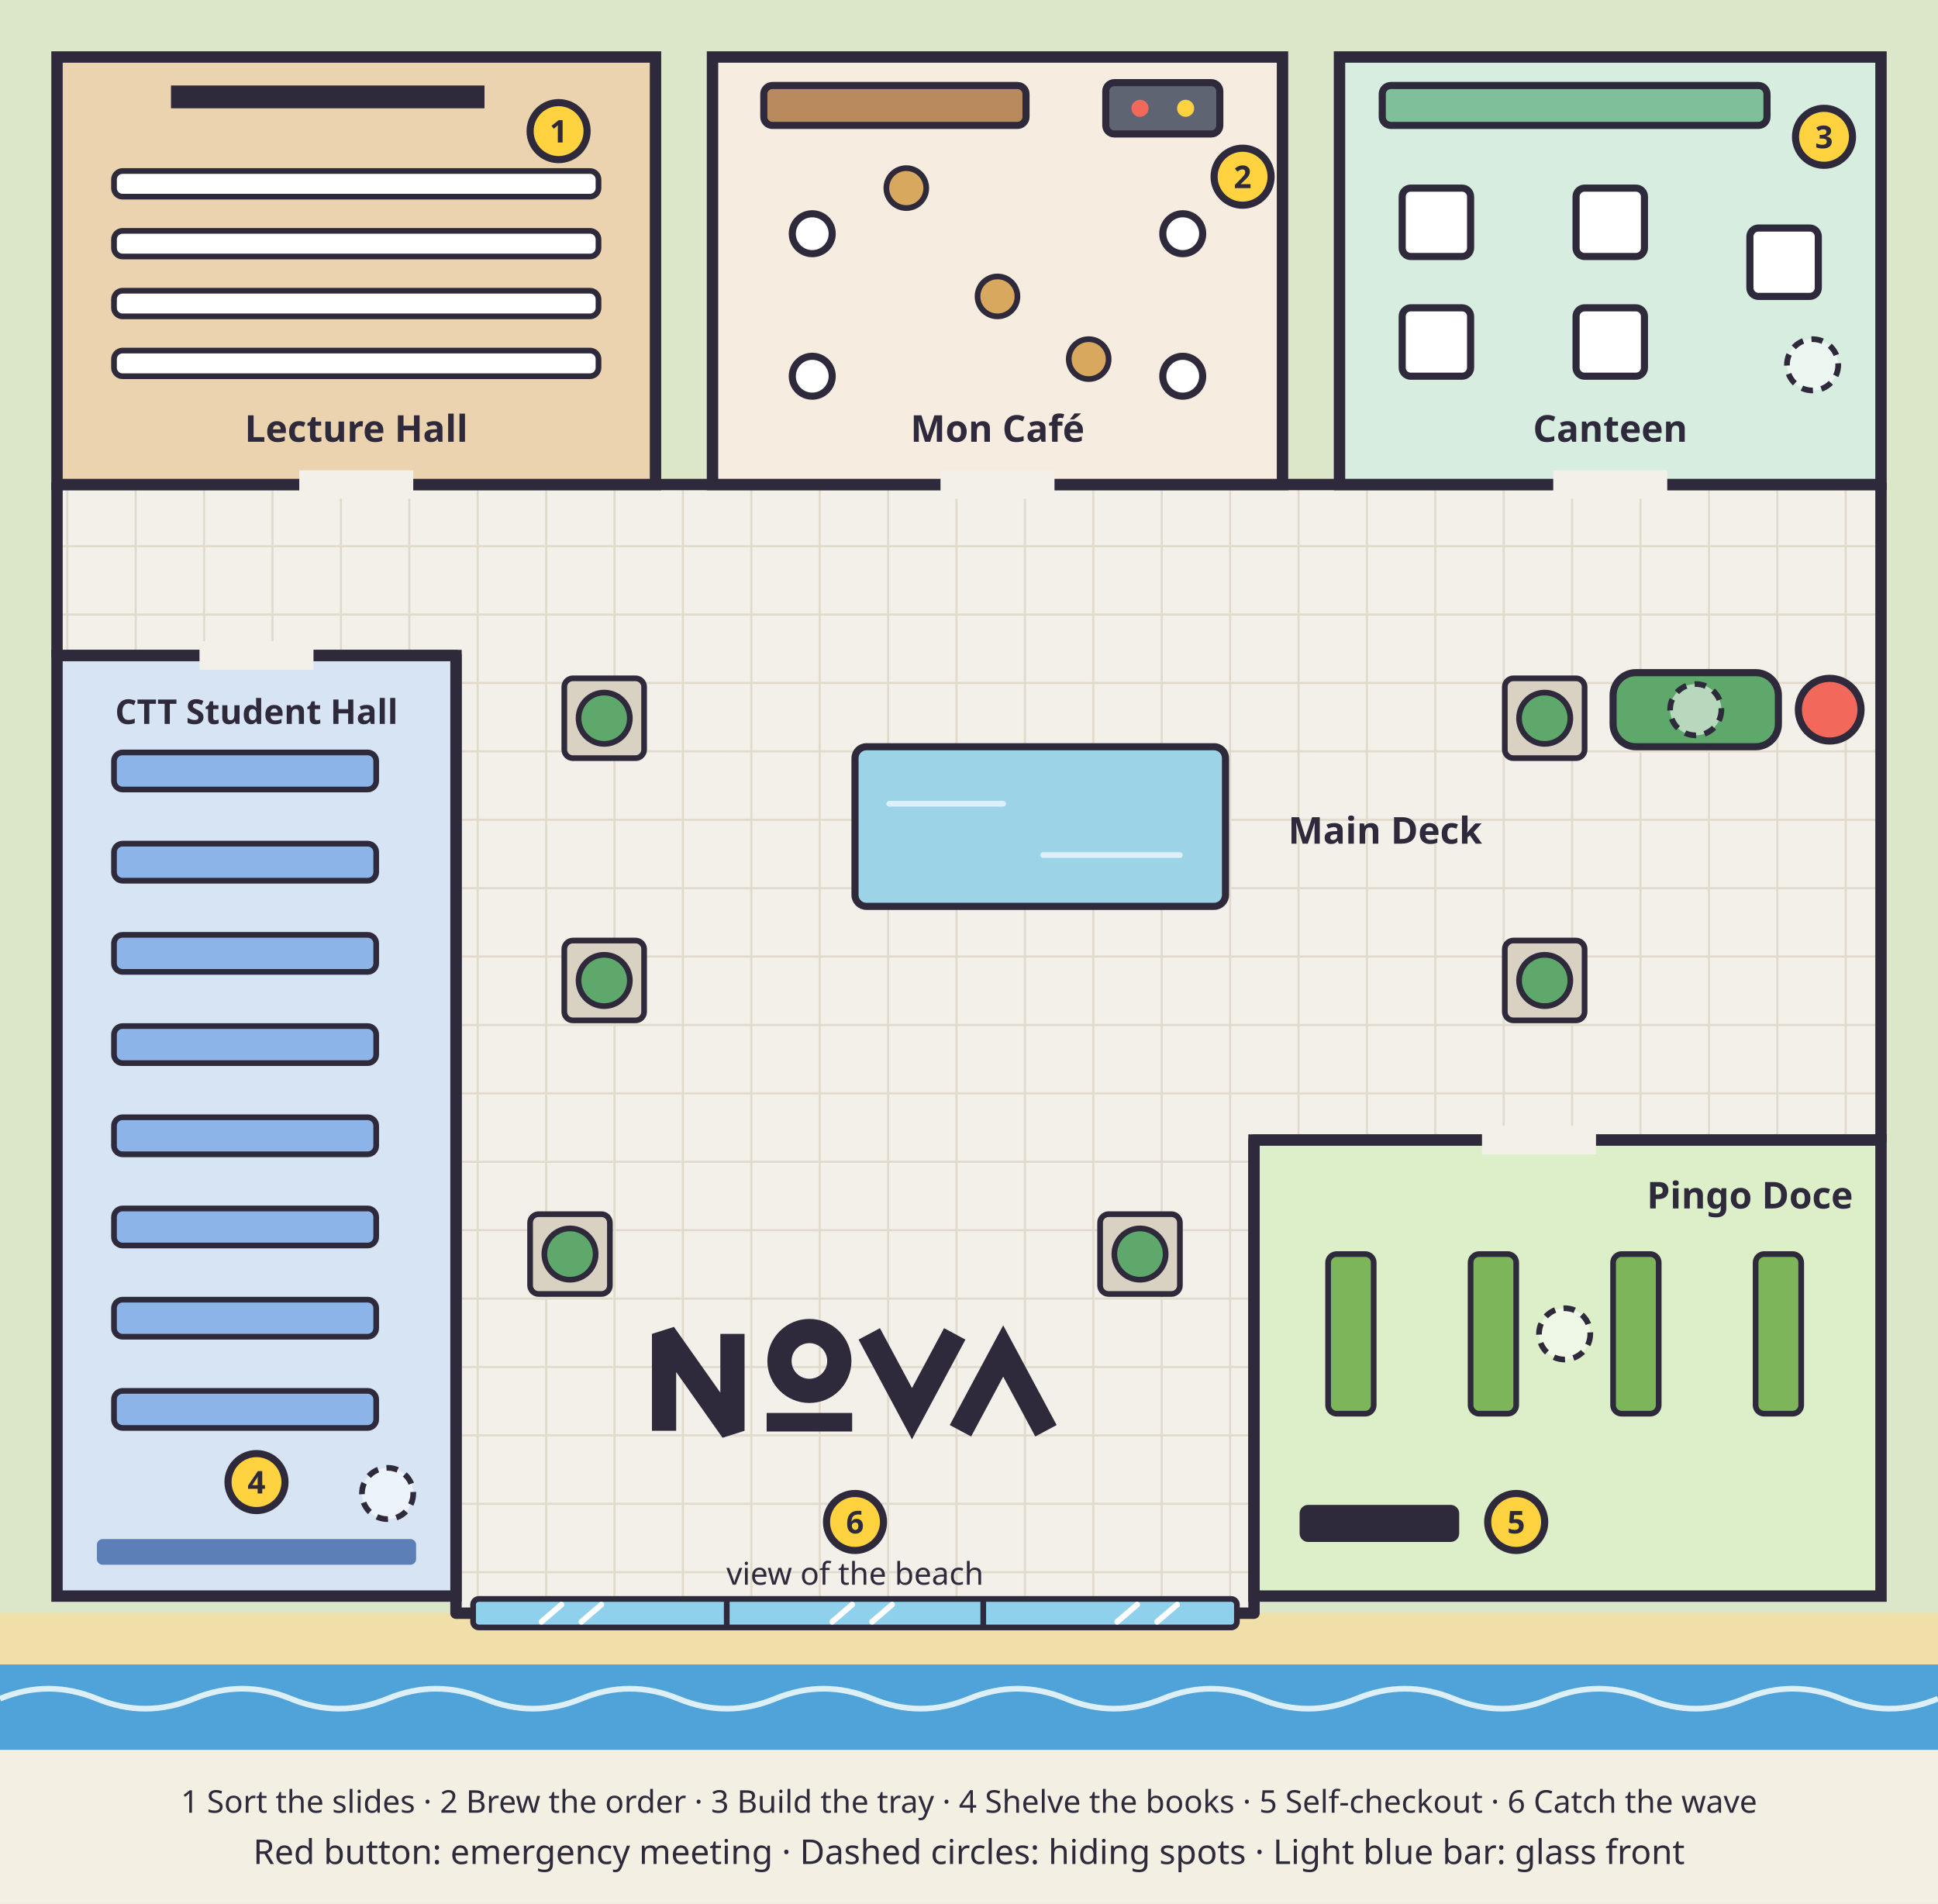
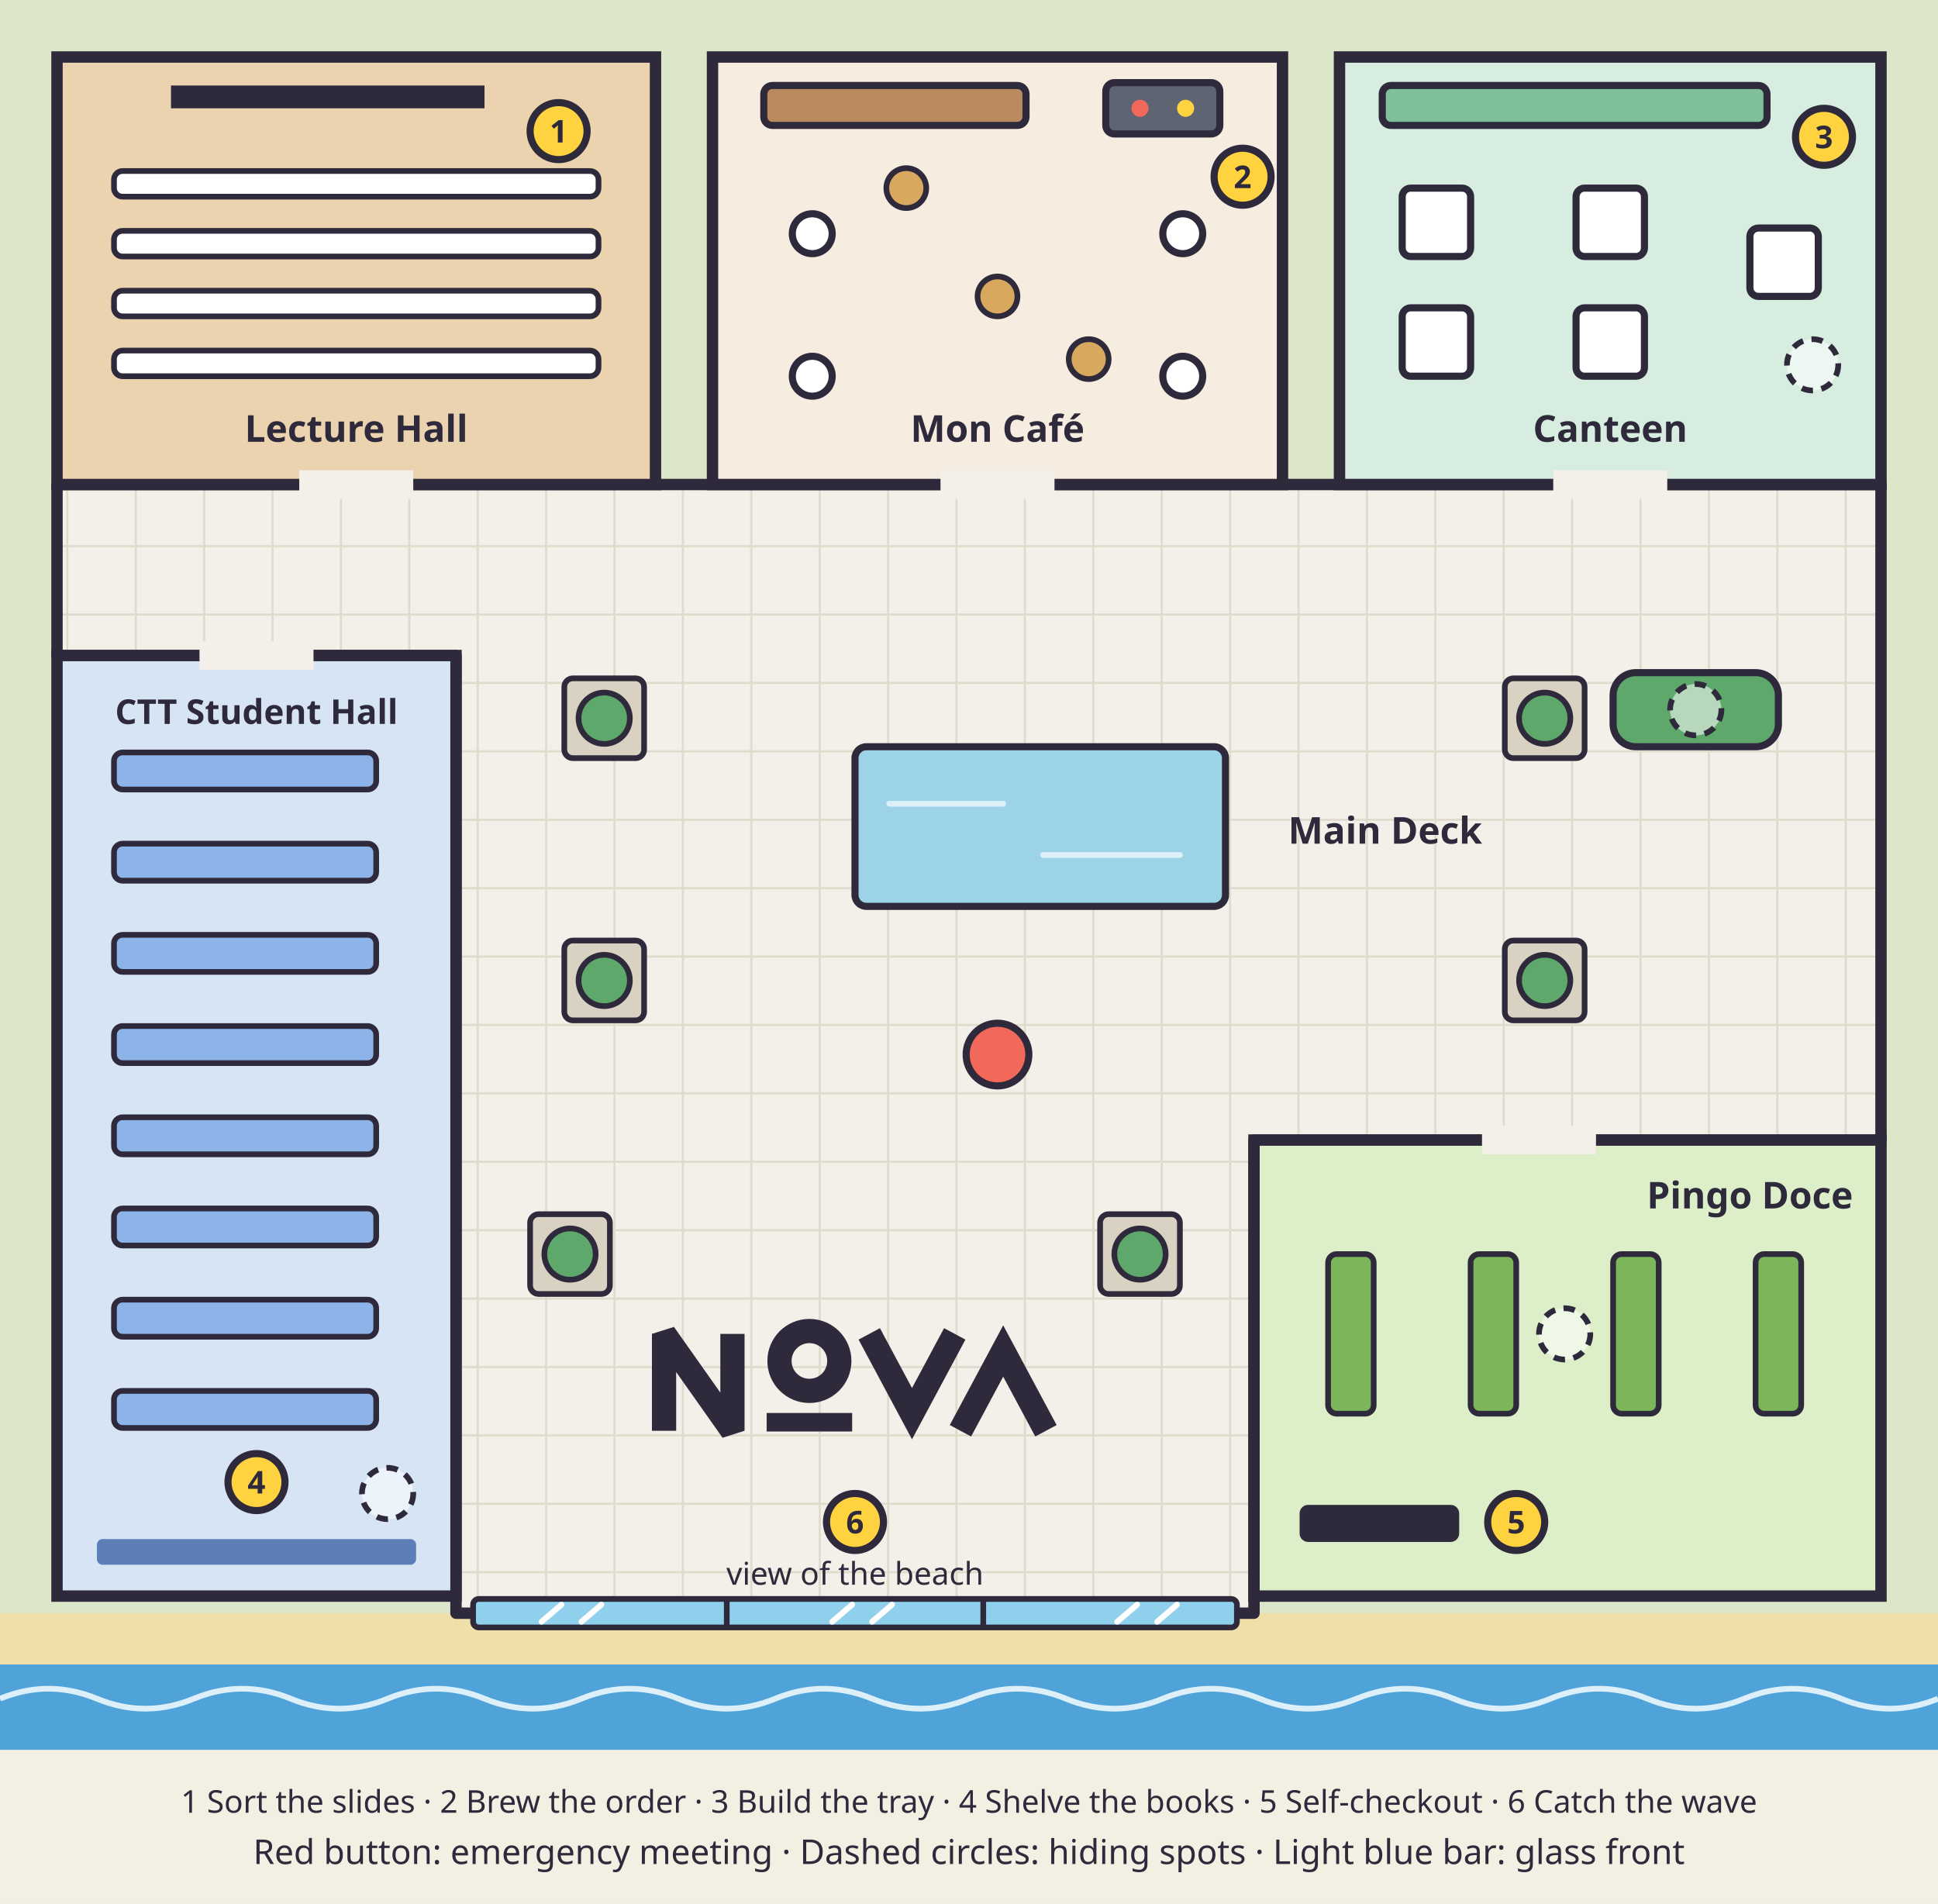
<svg xmlns="http://www.w3.org/2000/svg" viewBox="0 0 680 668" font-family="system-ui, sans-serif">
  <defs>
    <pattern id="paving" width="24" height="24" patternUnits="userSpaceOnUse">
      <rect width="24" height="24" fill="#F3F0E9" />
      <path d="M24 0V24H0" fill="none" stroke="#E1DBCD" stroke-width="1.5" />
    </pattern>
    <g id="tree">
      <rect x="-14" y="-14" width="28" height="28" rx="3" fill="#D9D2C2" stroke="#2E2A3B" stroke-width="2" />
      <circle r="9" fill="#5FA86B" stroke="#2E2A3B" stroke-width="2" />
    </g>
    <g id="col">
      <circle r="7" fill="#FFFFFF" stroke="#2E2A3B" stroke-width="2.5" />
    </g>
  </defs>
  <rect width="680" height="668" fill="#DCE6C8" />
  <rect x="0" y="566" width="680" height="18" fill="#F0DFA8" />
  <rect x="0" y="584" width="680" height="30" fill="#4FA3D9" />
  <path d="M0 596 q17 -7 34 0 t34 0 t34 0 t34 0 t34 0 t34 0 t34 0 t34 0 t34 0 t34 0 t34 0 t34 0 t34 0 t34 0 t34 0 t34 0 t34 0 t34 0 t34 0 t34 0" fill="none" stroke="#DDF0FA" stroke-width="2" />
  <rect x="0" y="614" width="680" height="54" fill="#F4EFE3" />
  <path d="M20 170 H660 V400 H440 V566 H160 V230 H20 Z" fill="url(#paving)" stroke="#2E2A3B" stroke-width="4" stroke-linejoin="round" />
  <rect x="300" y="262" width="130" height="56" rx="4" fill="#9CD3E6" stroke="#2E2A3B" stroke-width="2.5" />
  <path d="M312 282 h40 M366 300 h48" stroke="#DDF0FA" stroke-width="2" stroke-linecap="round" />
  <use href="#tree" x="212" y="252" />
  <use href="#tree" x="212" y="344" />
  <use href="#tree" x="542" y="252" />
  <use href="#tree" x="542" y="344" />
  <use href="#tree" x="200" y="440" />
  <use href="#tree" x="400" y="440" />
  <g transform="translate(-6,0)" fill="none" stroke="#2E2A3B" stroke-width="8.5" stroke-linecap="butt">
    <path d="M239 502 V468 L263 502 V468" stroke-linejoin="bevel" />
    <circle cx="290" cy="477.5" r="10.5" />
    <path d="M275 499 H305" stroke-width="6.5" />
    <path d="M311 468 L326 496 L341 468" stroke-linejoin="miter" />
    <path d="M343 502 L358 474 L373 502" stroke-linejoin="miter" />
  </g>
  <text x="486" y="296" text-anchor="middle" font-size="13" font-weight="700" fill="#2E2A3B">Main Deck</text>
  <text x="300" y="556" text-anchor="middle" font-size="11" fill="#2E2A3B">view of the beach</text>
  <rect x="166" y="561" width="268" height="10" rx="2" fill="#8FD0EC" stroke="#2E2A3B" stroke-width="2" />
  <path d="M190 569 l7 -6 M204 569 l7 -6 M292 569 l7 -6 M306 569 l7 -6 M392 569 l7 -6 M406 569 l7 -6" stroke="#FFFFFF" stroke-width="2" stroke-linecap="round" />
  <path d="M255 561 v10 M345 561 v10" stroke="#2E2A3B" stroke-width="2" />
  <rect x="20" y="20" width="210" height="150" fill="#EAD3AE" stroke="#2E2A3B" stroke-width="4" />
  <rect x="60" y="30" width="110" height="8" fill="#2E2A3B" />
  <g fill="#FFFFFF" stroke="#2E2A3B" stroke-width="2">
    <rect x="40" y="60" width="170" height="9" rx="3" />
    <rect x="40" y="81" width="170" height="9" rx="3" />
    <rect x="40" y="102" width="170" height="9" rx="3" />
    <rect x="40" y="123" width="170" height="9" rx="3" />
  </g>
  <text x="125" y="155" text-anchor="middle" font-size="13" font-weight="700" fill="#2E2A3B">Lecture Hall</text>
  <rect x="250" y="20" width="200" height="150" fill="#F6ECE0" stroke="#2E2A3B" stroke-width="4" />
  <rect x="268" y="30" width="92" height="14" rx="3" fill="#B98A5E" stroke="#2E2A3B" stroke-width="2.5" />
  <rect x="388" y="29" width="40" height="18" rx="3" fill="#5E6472" stroke="#2E2A3B" stroke-width="2.5" />
  <circle cx="400" cy="38" r="3" fill="#F2695C" />
  <circle cx="416" cy="38" r="3" fill="#FFD23F" />
  <use href="#col" x="285" y="82" />
  <use href="#col" x="415" y="82" />
  <use href="#col" x="285" y="132" />
  <use href="#col" x="415" y="132" />
  <circle cx="350" cy="104" r="7" fill="#D9A85F" stroke="#2E2A3B" stroke-width="2" />
  <circle cx="318" cy="66" r="7" fill="#D9A85F" stroke="#2E2A3B" stroke-width="2" />
  <circle cx="382" cy="126" r="7" fill="#D9A85F" stroke="#2E2A3B" stroke-width="2" />
  <text x="350" y="155" text-anchor="middle" font-size="13" font-weight="700" fill="#2E2A3B">Mon Café</text>
  <rect x="470" y="20" width="190" height="150" fill="#D7EDDF" stroke="#2E2A3B" stroke-width="4" />
  <rect x="485" y="30" width="135" height="14" rx="3" fill="#7FBF9A" stroke="#2E2A3B" stroke-width="2.5" />
  <g fill="#FFFFFF" stroke="#2E2A3B" stroke-width="2.5">
    <rect x="492" y="66" width="24" height="24" rx="3" />
    <rect x="553" y="66" width="24" height="24" rx="3" />
    <rect x="614" y="80" width="24" height="24" rx="3" />
    <rect x="492" y="108" width="24" height="24" rx="3" />
    <rect x="553" y="108" width="24" height="24" rx="3" />
  </g>
  <text x="565" y="155" text-anchor="middle" font-size="13" font-weight="700" fill="#2E2A3B">Canteen</text>
  <rect x="20" y="230" width="140" height="330" fill="#D6E4F4" stroke="#2E2A3B" stroke-width="4" />
  <text x="90" y="254" text-anchor="middle" font-size="12" font-weight="700" fill="#2E2A3B">CTT Student Hall</text>
  <g fill="#8DB4E8" stroke="#2E2A3B" stroke-width="2">
    <rect x="40" y="264" width="92" height="13" rx="3" />
    <rect x="40" y="296" width="92" height="13" rx="3" />
    <rect x="40" y="328" width="92" height="13" rx="3" />
    <rect x="40" y="360" width="92" height="13" rx="3" />
    <rect x="40" y="392" width="92" height="13" rx="3" />
    <rect x="40" y="424" width="92" height="13" rx="3" />
    <rect x="40" y="456" width="92" height="13" rx="3" />
    <rect x="40" y="488" width="92" height="13" rx="3" />
  </g>
  <rect x="34" y="540" width="112" height="9" rx="2" fill="#5C7FB8" />
  <rect x="440" y="400" width="220" height="160" fill="#DCEFC8" stroke="#2E2A3B" stroke-width="4" />
  <g fill="#7DB55A" stroke="#2E2A3B" stroke-width="2">
    <rect x="466" y="440" width="16" height="56" rx="3" />
    <rect x="516" y="440" width="16" height="56" rx="3" />
    <rect x="566" y="440" width="16" height="56" rx="3" />
    <rect x="616" y="440" width="16" height="56" rx="3" />
  </g>
  <rect x="456" y="528" width="56" height="13" rx="3" fill="#2E2A3B" />
  <text x="614" y="424" text-anchor="middle" font-size="13" font-weight="700" fill="#2E2A3B">Pingo Doce</text>
  <g fill="#F3F0E9">
    <rect x="105" y="165" width="40" height="10" />
    <rect x="330" y="165" width="40" height="10" />
    <rect x="545" y="165" width="40" height="10" />
    <rect x="70" y="225" width="40" height="10" />
    <rect x="520" y="395" width="40" height="10" />
  </g>
  <rect x="566" y="236" width="58" height="26" rx="8" fill="#5FA86B" stroke="#2E2A3B" stroke-width="2.5" />
  <g fill="#FFFFFF" fill-opacity="0.55" stroke="#2E2A3B" stroke-width="2" stroke-dasharray="4 3">
    <circle cx="595" cy="249" r="9" />
    <circle cx="549" cy="468" r="9" />
    <circle cx="136" cy="524" r="9" />
    <circle cx="636" cy="128" r="9" />
  </g>
-   <circle cx="642" cy="249" r="11" fill="#F2695C" stroke="#2E2A3B" stroke-width="2.5" />
+   <circle cx="350" cy="370" r="11" fill="#F2695C" stroke="#2E2A3B" stroke-width="2.5" />
  <g font-size="11" font-weight="700" fill="#2E2A3B" text-anchor="middle">
    <circle cx="196" cy="46" r="10" fill="#FFD23F" stroke="#2E2A3B" stroke-width="2.5" />
    <text x="196" y="50">1</text>
    <circle cx="436" cy="62" r="10" fill="#FFD23F" stroke="#2E2A3B" stroke-width="2.5" />
    <text x="436" y="66">2</text>
    <circle cx="640" cy="48" r="10" fill="#FFD23F" stroke="#2E2A3B" stroke-width="2.5" />
    <text x="640" y="52">3</text>
    <circle cx="90" cy="520" r="10" fill="#FFD23F" stroke="#2E2A3B" stroke-width="2.5" />
    <text x="90" y="524">4</text>
    <circle cx="532" cy="534" r="10" fill="#FFD23F" stroke="#2E2A3B" stroke-width="2.5" />
    <text x="532" y="538">5</text>
    <circle cx="300" cy="534" r="10" fill="#FFD23F" stroke="#2E2A3B" stroke-width="2.5" />
    <text x="300" y="538">6</text>
  </g>
  <text x="340" y="636" text-anchor="middle" font-size="11" fill="#2E2A3B">1 Sort the slides · 2 Brew the order · 3 Build the tray · 4 Shelve the books · 5 Self-checkout · 6 Catch the wave</text>
  <text x="340" y="654" text-anchor="middle" font-size="12" fill="#2E2A3B">Red button: emergency meeting · Dashed circles: hiding spots · Light blue bar: glass front</text>
</svg>
